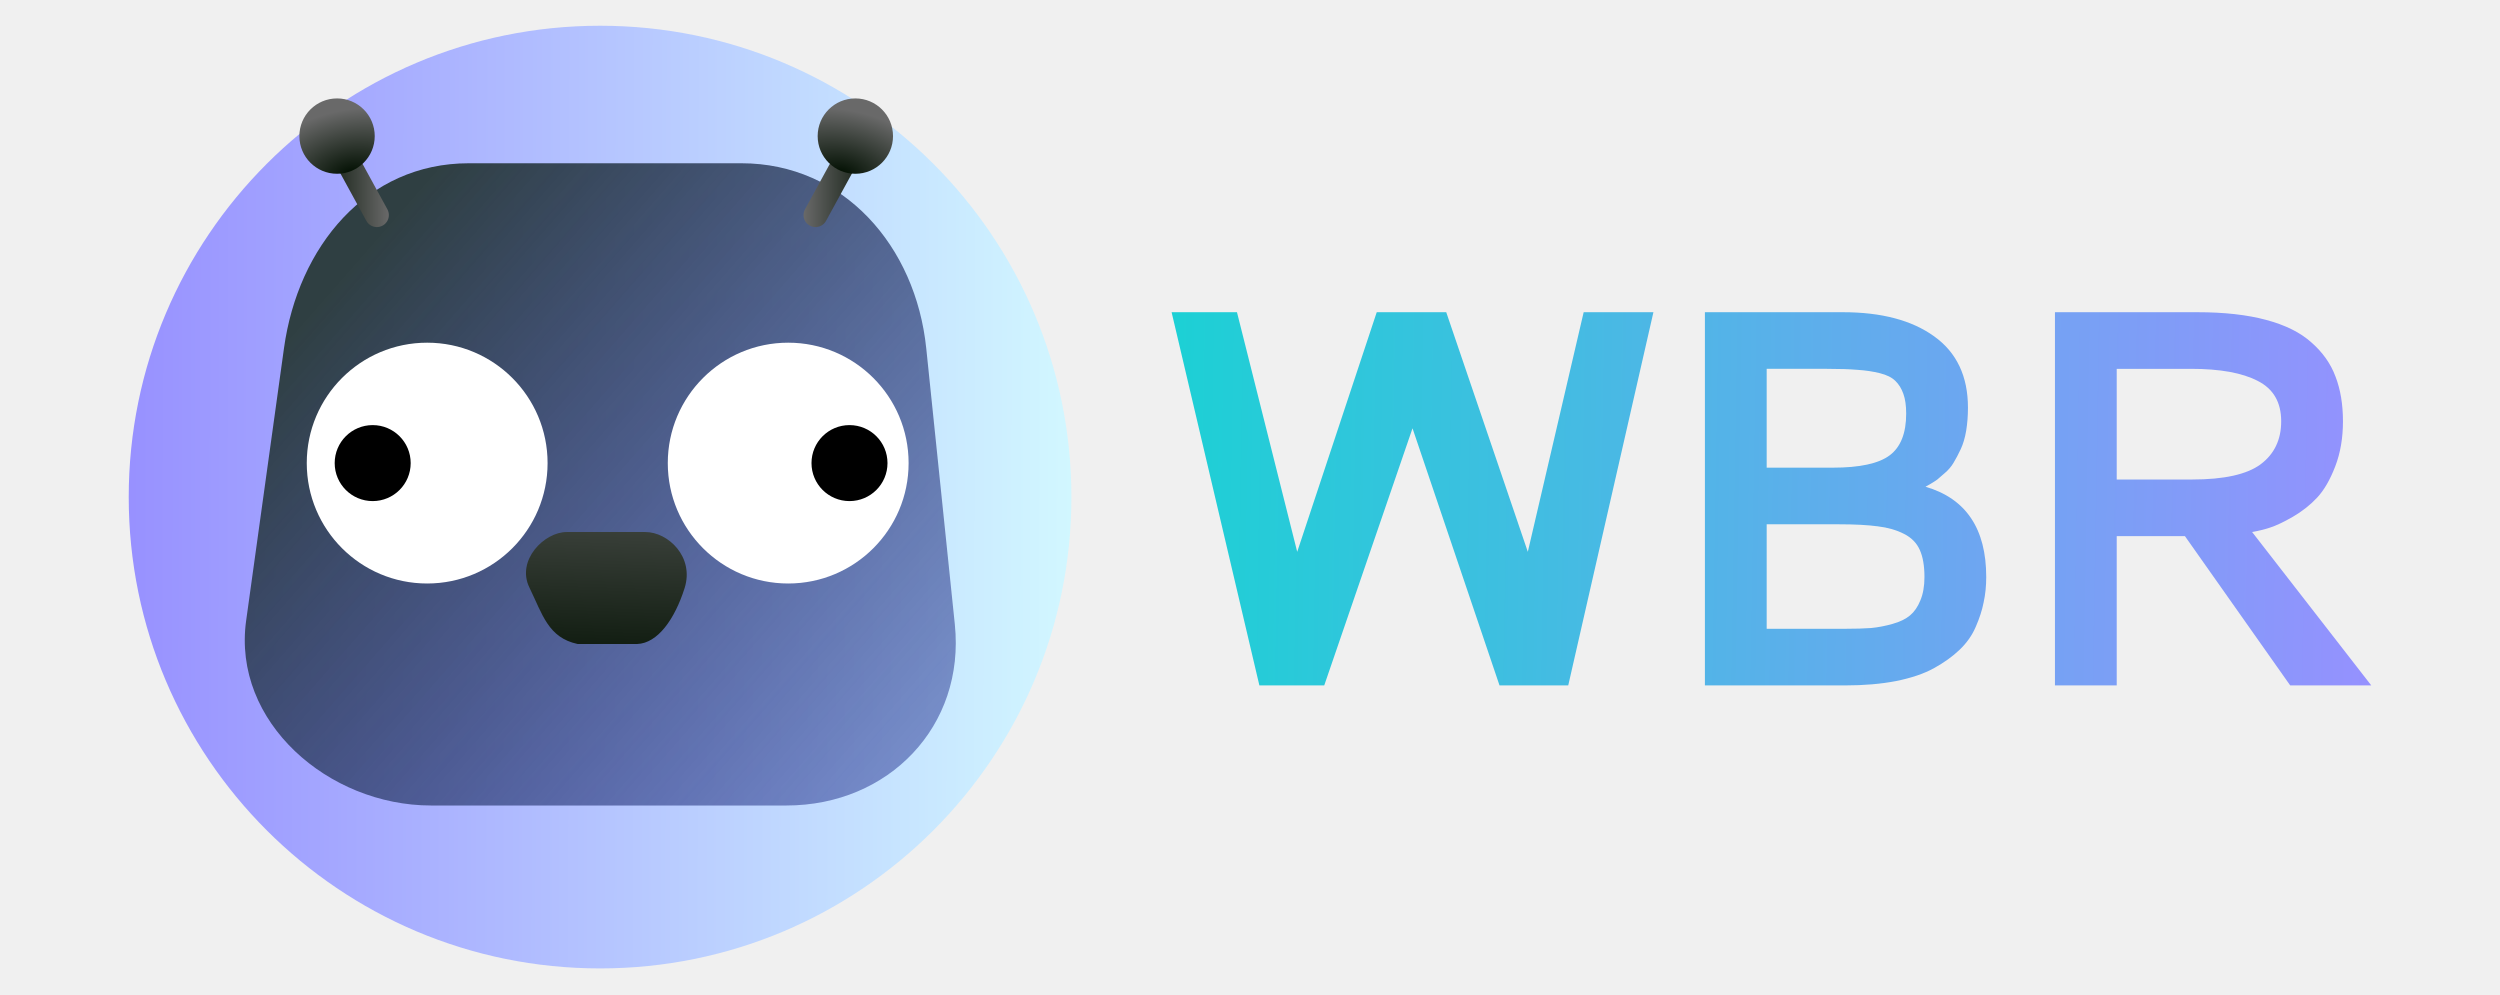
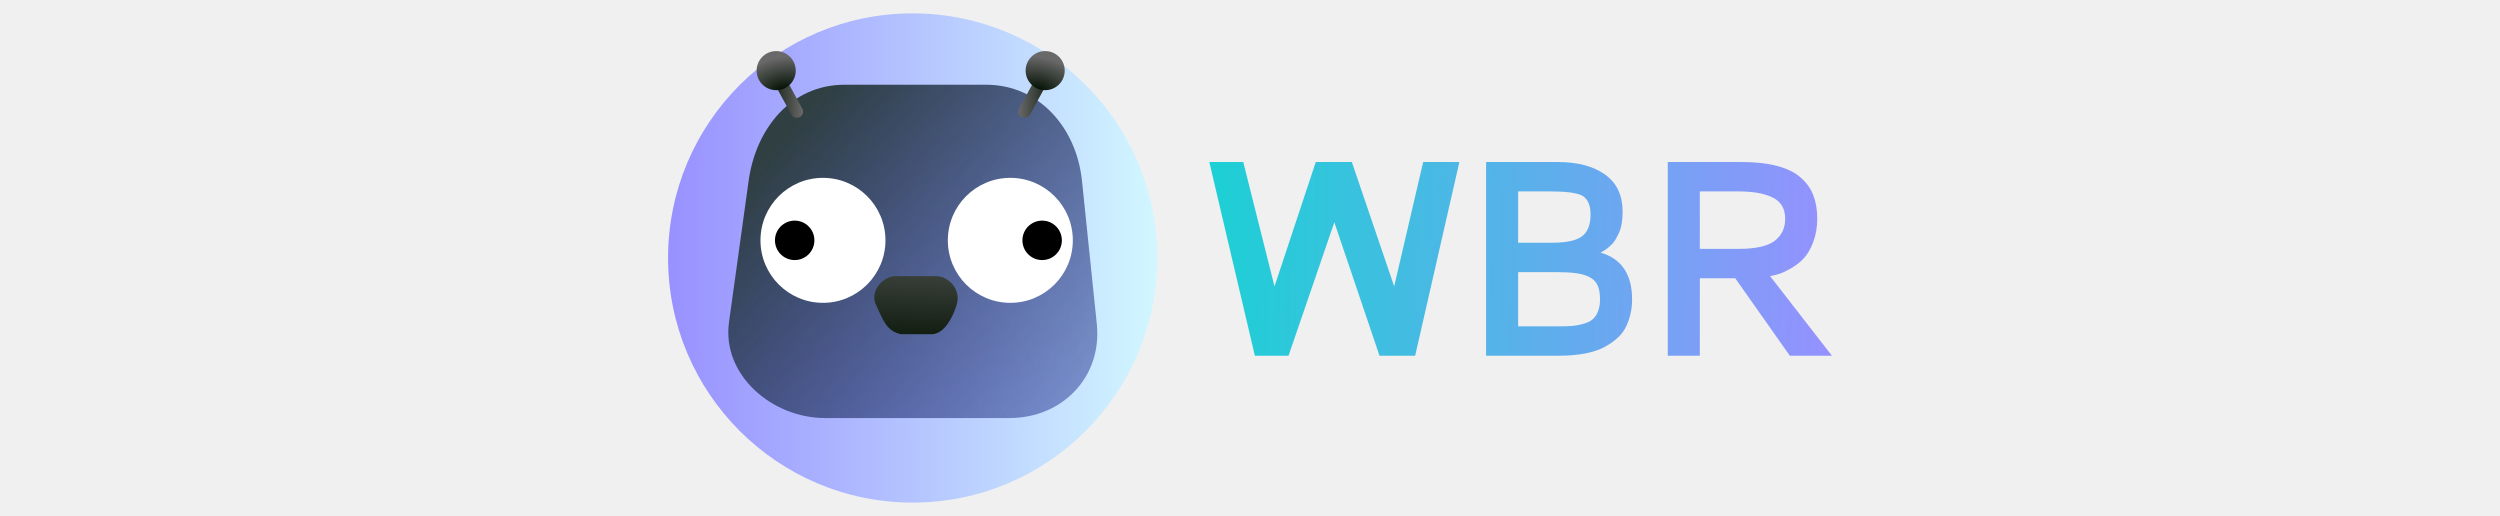
- <svg xmlns="http://www.w3.org/2000/svg" xmlns:xlink="http://www.w3.org/1999/xlink" width="194.212mm" height="77.232mm" viewBox="0 0 194.212 77.232" version="1.1" id="svg8">
+ <svg xmlns="http://www.w3.org/2000/svg" xmlns:xlink="http://www.w3.org/1999/xlink" width="374.212mm" height="77.232mm" viewBox="0 0 374.212 77.232" version="1.1" id="svg8">
  <defs id="defs2">
    <linearGradient id="linearGradient6376">
      <stop id="stop6372" offset="0" style="stop-color:#9790ff;stop-opacity:1;" />
      <stop id="stop6374" offset="1" style="stop-color:#17d3d3;stop-opacity:1" />
    </linearGradient>
    <linearGradient id="linearGradient6287">
      <stop style="stop-color:#000e00;stop-opacity:1" offset="0" id="stop6283" />
      <stop style="stop-color:#696969;stop-opacity:1" offset="1" id="stop6285" />
    </linearGradient>
    <linearGradient id="linearGradient4785">
      <stop style="stop-color:#2f3f42;stop-opacity:1;" offset="0" id="stop4781" />
      <stop style="stop-color:#2f3fff;stop-opacity:0" offset="1" id="stop4783" />
    </linearGradient>
    <linearGradient id="linearGradient4777">
      <stop style="stop-color:#9790ff;stop-opacity:1;" offset="0" id="stop4773" />
      <stop style="stop-color:#d6ffff;stop-opacity:1" offset="1" id="stop4775" />
    </linearGradient>
    <linearGradient xlink:href="#linearGradient4777" id="linearGradient4779" x1="25.391" y1="45.499" x2="104.877" y2="45.606" gradientUnits="userSpaceOnUse" gradientTransform="translate(-0.1889881,-0.5669643)" />
    <linearGradient xlink:href="#linearGradient4785" id="linearGradient4787" x1="45.169" y1="24.385" x2="139.515" y2="106.971" gradientUnits="userSpaceOnUse" />
    <linearGradient xlink:href="#linearGradient6287" id="linearGradient6291" x1="63.93" y1="75.657" x2="65.917" y2="18.413" gradientUnits="userSpaceOnUse" gradientTransform="matrix(0.4216094,0,0,0.4216094,36.58258,28.71187)" />
    <linearGradient xlink:href="#linearGradient6287" id="linearGradient6303" x1="42.651" y1="19.303" x2="48.597" y2="19.303" gradientUnits="userSpaceOnUse" gradientTransform="translate(-2.645833)" />
    <radialGradient xlink:href="#linearGradient6287" id="radialGradient6319" cx="42.485" cy="15.142" fx="42.485" fy="15.142" r="2.927" gradientUnits="userSpaceOnUse" gradientTransform="matrix(-0.3265803,-1.678779,2.744469,-0.5338936,15.3621,99.27271)" />
    <linearGradient xlink:href="#linearGradient6287" id="linearGradient6325" gradientUnits="userSpaceOnUse" x1="42.651" y1="19.303" x2="48.597" y2="19.303" gradientTransform="matrix(-1,0,0,1,126.7483,0)" />
    <radialGradient xlink:href="#linearGradient6287" id="radialGradient6327" gradientUnits="userSpaceOnUse" gradientTransform="matrix(-0.3265803,-1.678779,2.744469,-0.5338936,-108.7404,99.27271)" cx="42.485" cy="15.142" fx="42.485" fy="15.142" r="2.927" />
    <linearGradient xlink:href="#linearGradient6376" id="linearGradient6370" x1="518.673" y1="72.142" x2="286.716" y2="68.195" gradientUnits="userSpaceOnUse" />
    <linearGradient xlink:href="#linearGradient6376" id="linearGradient6382" gradientUnits="userSpaceOnUse" x1="518.673" y1="72.142" x2="286.716" y2="68.195" />
    <linearGradient xlink:href="#linearGradient6287" id="linearGradient6442" gradientUnits="userSpaceOnUse" gradientTransform="matrix(0.4216094,0,0,0.4216094,36.58258,28.71187)" x1="63.93" y1="75.657" x2="65.917" y2="18.413" />
+     <linearGradient xlink:href="#linearGradient6376" id="linearGradient6451" gradientUnits="userSpaceOnUse" x1="518.673" y1="72.142" x2="286.716" y2="68.195" />
+     <linearGradient xlink:href="#linearGradient6376" id="linearGradient6453" gradientUnits="userSpaceOnUse" x1="518.673" y1="72.142" x2="286.716" y2="68.195" />
+     <linearGradient xlink:href="#linearGradient6376" id="linearGradient6455" gradientUnits="userSpaceOnUse" x1="518.673" y1="72.142" x2="286.716" y2="68.195" />
+     <linearGradient xlink:href="#linearGradient6376" id="linearGradient6457" gradientUnits="userSpaceOnUse" x1="518.673" y1="72.142" x2="286.716" y2="68.195" />
  </defs>
-   <g id="layer1" transform="translate(-15.73616,-6.316486)">
+   <g id="layer1" transform="translate(74.26384,-6.316486)">
    <circle style="fill:url(#linearGradient4779);fill-opacity:1;stroke-width:0.216" id="path4771" cx="62.352" cy="44.932" r="36.616" />
    <path style="fill:url(#linearGradient4787);fill-opacity:1;stroke-width:0.265" d="M 52.161,18.999 H 73.327 c 7.957,0 13.544,6.448 14.363,14.363 l 2.221,21.45 c 0.819,7.915 -5.13,14.08 -13.087,14.08 H 49.221 c -7.957,0 -15.458,-6.482 -14.363,-14.363 L 37.798,33.362 C 38.892,25.48 44.204,18.999 52.161,18.999 Z" id="rect3713" />
    <path id="path4807" d="m 65.236,56.345 h -4.626 c -2.289,-0.49 -2.727,-2.292 -3.75,-4.393 -1.023,-2.101 1.145,-4.305 2.898,-4.305 h 6.113 c 1.762,0 3.818,1.929 3.048,4.358 -0.77,2.429 -2.098,4.284 -3.683,4.34 z" style="fill:url(#linearGradient6442);fill-opacity:1;stroke-width:0.052" />
    <circle id="path3715" cx="48.921" cy="42.292" r="9.354" style="fill:#ffffff;stroke-width:0.158" />
    <circle style="fill:#ffffff;stroke-width:0.158" r="9.354" cy="42.292" cx="76.967" id="circle3717" />
    <circle style="fill:#000000;stroke-width:0.05" r="2.952" cy="42.292" cx="44.688" id="circle3719" />
    <circle id="circle3721" cx="81.729" cy="42.292" r="2.952" style="fill:#000000;stroke-width:0.05" />
    <path style="fill:none;stroke:url(#linearGradient6303);stroke-width:1.865;stroke-linecap:round;stroke-linejoin:miter;stroke-miterlimit:4;stroke-dasharray:none;stroke-opacity:1" d="m 40.944,15.583 4.068,7.441" id="path6293" />
    <circle style="fill:url(#radialGradient6319);fill-opacity:1;stroke:none;stroke-width:0.265" id="path6295" cx="41.92" cy="16.889" r="2.927" />
    <path id="path6321" d="m 83.158,15.583 -4.068,7.441" style="fill:none;stroke:url(#linearGradient6325);stroke-width:1.865;stroke-linecap:round;stroke-linejoin:miter;stroke-miterlimit:4;stroke-dasharray:none;stroke-opacity:1" />
    <circle r="2.927" cy="16.889" cx="-82.183" id="circle6323" style="fill:url(#radialGradient6327);fill-opacity:1;stroke:none;stroke-width:0.265" transform="scale(-1,1)" />
-     <g aria-label="WBR" transform="matrix(0.4265594,0,0,0.4265594,-19.82628,15.22904)" style="font-style:normal;font-weight:normal;font-size:40px;line-height:1.25;font-family:sans-serif;letter-spacing:0px;word-spacing:0px;fill:url(#linearGradient6370);fill-opacity:1;stroke:none;stroke-width:1.512;stroke-miterlimit:4;stroke-dasharray:none" id="flowRoot6348">
-       <path d="M 312.727,103.934 296.742,35.965 h 11.906 l 10.969,43.641 14.484,-43.641 h 12.656 l 14.859,43.641 10.172,-43.641 h 12.703 L 368.977,103.934 H 356.461 L 340.617,57.105 324.539,103.934 Z" style="font-style:normal;font-variant:normal;font-weight:bold;font-stretch:normal;font-size:96px;font-family:Umpush;-inkscape-font-specification:'Umpush Bold';fill:url(#linearGradient6382);fill-opacity:1;stroke:none" id="path6444" />
-       <path d="m 441.773,53.355 q 0,2.25 -0.328,4.219 -0.328,1.922 -0.984,3.328 -0.656,1.406 -1.312,2.484 -0.609,1.031 -1.547,1.828 -0.891,0.797 -1.406,1.219 -0.516,0.375 -1.312,0.844 -0.797,0.422 -0.844,0.469 11.062,3.234 11.062,16.453 0,2.438 -0.469,4.594 -0.422,2.156 -1.453,4.5 -0.984,2.297 -2.953,4.172 -1.922,1.828 -4.641,3.328 -2.719,1.5 -6.891,2.344 -4.125,0.797 -9.281,0.797 H 393.867 V 35.965 h 25.125 q 10.547,0 16.641,4.406 6.141,4.406 6.141,12.984 z m -36.656,10.922 h 12.047 q 7.359,0 10.359,-2.25 3,-2.25 3,-7.594 0,-2.203 -0.516,-3.609 -0.516,-1.453 -1.453,-2.344 -0.938,-0.938 -2.812,-1.406 -1.875,-0.469 -4.031,-0.609 -2.156,-0.188 -5.672,-0.188 h -10.922 z m 0,29.344 h 14.297 q 2.812,0 4.734,-0.141 1.922,-0.188 3.891,-0.75 2.016,-0.562 3.188,-1.547 1.172,-0.984 1.875,-2.719 0.75,-1.781 0.75,-4.266 0,-3.047 -0.844,-4.922 -0.844,-1.922 -2.906,-2.953 -2.016,-1.031 -4.734,-1.359 -2.719,-0.375 -7.172,-0.375 h -13.078 z" style="font-style:normal;font-variant:normal;font-weight:bold;font-stretch:normal;font-size:96px;font-family:Umpush;-inkscape-font-specification:'Umpush Bold';fill:url(#linearGradient6382);fill-opacity:1;stroke:none" id="path6446" />
-       <path d="m 510.07,55.84 q 0,4.547 -1.406,8.203 -1.406,3.656 -3.281,5.672 -1.875,2.016 -4.453,3.516 -2.531,1.453 -4.172,1.969 -1.594,0.516 -3.234,0.797 l 21.703,27.937 H 500.461 L 481.289,76.746 h -12.422 v 27.187 h -11.25 V 35.965 h 25.922 q 7.359,0 12.562,1.406 5.25,1.406 8.25,4.125 3.047,2.672 4.359,6.188 1.359,3.516 1.359,8.156 z m -11.25,0 q 0,-5.203 -4.266,-7.359 -4.219,-2.203 -12.141,-2.203 h -13.547 v 20.156 h 13.734 q 8.719,0 12.469,-2.766 3.75,-2.812 3.75,-7.828 z" style="font-style:normal;font-variant:normal;font-weight:bold;font-stretch:normal;font-size:96px;font-family:Umpush;-inkscape-font-specification:'Umpush Bold';fill:url(#linearGradient6382);fill-opacity:1;stroke:none" id="path6448" />
+     <g aria-label="WBR" transform="matrix(0.4265594,0,0,0.4265594,-19.82628,15.22904)" style="font-style:normal;font-weight:normal;font-size:40px;line-height:1.25;font-family:sans-serif;letter-spacing:0px;word-spacing:0px;fill:url(#linearGradient6457);fill-opacity:1;stroke:none;stroke-width:1.512;stroke-miterlimit:4;stroke-dasharray:none" id="flowRoot6348">
+       <path d="M 312.727,103.934 296.742,35.965 h 11.906 l 10.969,43.641 14.484,-43.641 h 12.656 l 14.859,43.641 10.172,-43.641 h 12.703 L 368.977,103.934 H 356.461 L 340.617,57.105 324.539,103.934 Z" style="font-style:normal;font-variant:normal;font-weight:bold;font-stretch:normal;font-size:96px;font-family:Umpush;-inkscape-font-specification:'Umpush Bold';fill:url(#linearGradient6451);fill-opacity:1;stroke:none" id="path6444" />
+       <path d="m 441.773,53.355 q 0,2.25 -0.328,4.219 -0.328,1.922 -0.984,3.328 -0.656,1.406 -1.312,2.484 -0.609,1.031 -1.547,1.828 -0.891,0.797 -1.406,1.219 -0.516,0.375 -1.312,0.844 -0.797,0.422 -0.844,0.469 11.062,3.234 11.062,16.453 0,2.438 -0.469,4.594 -0.422,2.156 -1.453,4.5 -0.984,2.297 -2.953,4.172 -1.922,1.828 -4.641,3.328 -2.719,1.5 -6.891,2.344 -4.125,0.797 -9.281,0.797 H 393.867 V 35.965 h 25.125 q 10.547,0 16.641,4.406 6.141,4.406 6.141,12.984 z m -36.656,10.922 h 12.047 q 7.359,0 10.359,-2.25 3,-2.25 3,-7.594 0,-2.203 -0.516,-3.609 -0.516,-1.453 -1.453,-2.344 -0.938,-0.938 -2.812,-1.406 -1.875,-0.469 -4.031,-0.609 -2.156,-0.188 -5.672,-0.188 h -10.922 z m 0,29.344 h 14.297 q 2.812,0 4.734,-0.141 1.922,-0.188 3.891,-0.75 2.016,-0.562 3.188,-1.547 1.172,-0.984 1.875,-2.719 0.75,-1.781 0.75,-4.266 0,-3.047 -0.844,-4.922 -0.844,-1.922 -2.906,-2.953 -2.016,-1.031 -4.734,-1.359 -2.719,-0.375 -7.172,-0.375 h -13.078 z" style="font-style:normal;font-variant:normal;font-weight:bold;font-stretch:normal;font-size:96px;font-family:Umpush;-inkscape-font-specification:'Umpush Bold';fill:url(#linearGradient6453);fill-opacity:1;stroke:none" id="path6446" />
+       <path d="m 510.07,55.84 q 0,4.547 -1.406,8.203 -1.406,3.656 -3.281,5.672 -1.875,2.016 -4.453,3.516 -2.531,1.453 -4.172,1.969 -1.594,0.516 -3.234,0.797 l 21.703,27.937 H 500.461 L 481.289,76.746 h -12.422 v 27.187 h -11.25 V 35.965 h 25.922 q 7.359,0 12.562,1.406 5.25,1.406 8.25,4.125 3.047,2.672 4.359,6.188 1.359,3.516 1.359,8.156 z m -11.25,0 q 0,-5.203 -4.266,-7.359 -4.219,-2.203 -12.141,-2.203 h -13.547 v 20.156 h 13.734 q 8.719,0 12.469,-2.766 3.75,-2.812 3.75,-7.828 z" style="font-style:normal;font-variant:normal;font-weight:bold;font-stretch:normal;font-size:96px;font-family:Umpush;-inkscape-font-specification:'Umpush Bold';fill:url(#linearGradient6455);fill-opacity:1;stroke:none" id="path6448" />
    </g>
  </g>
</svg>
